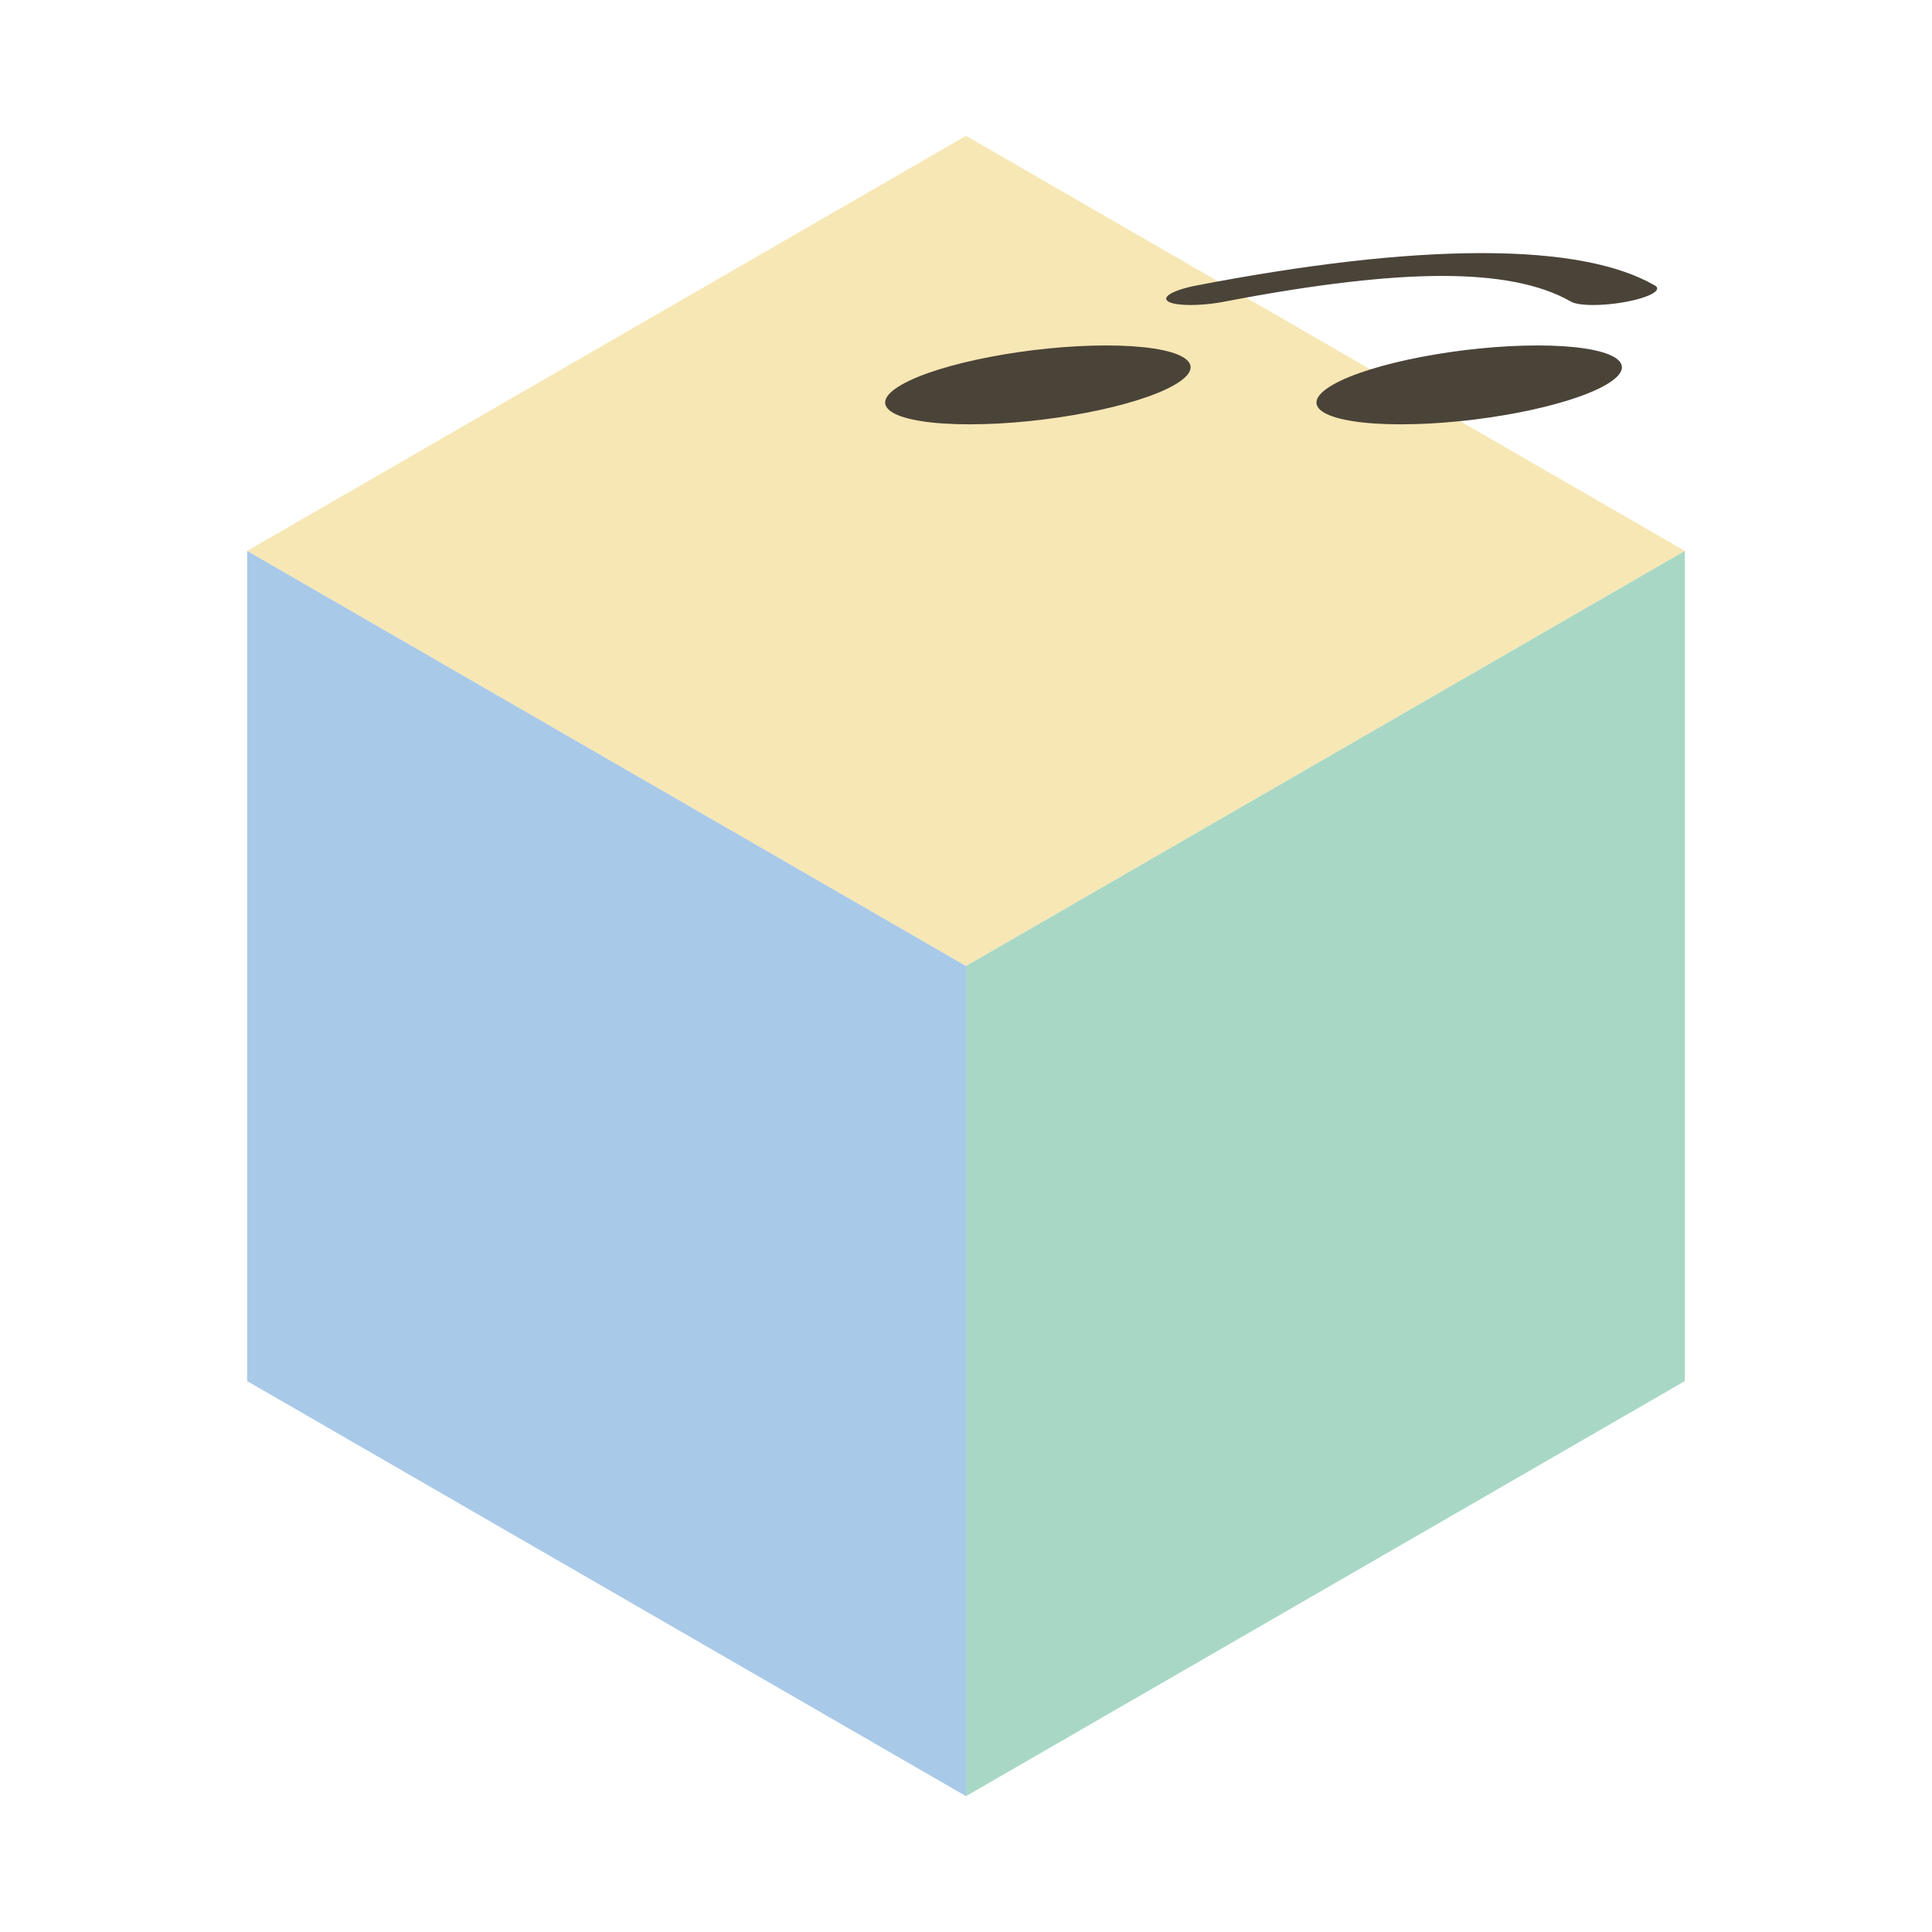
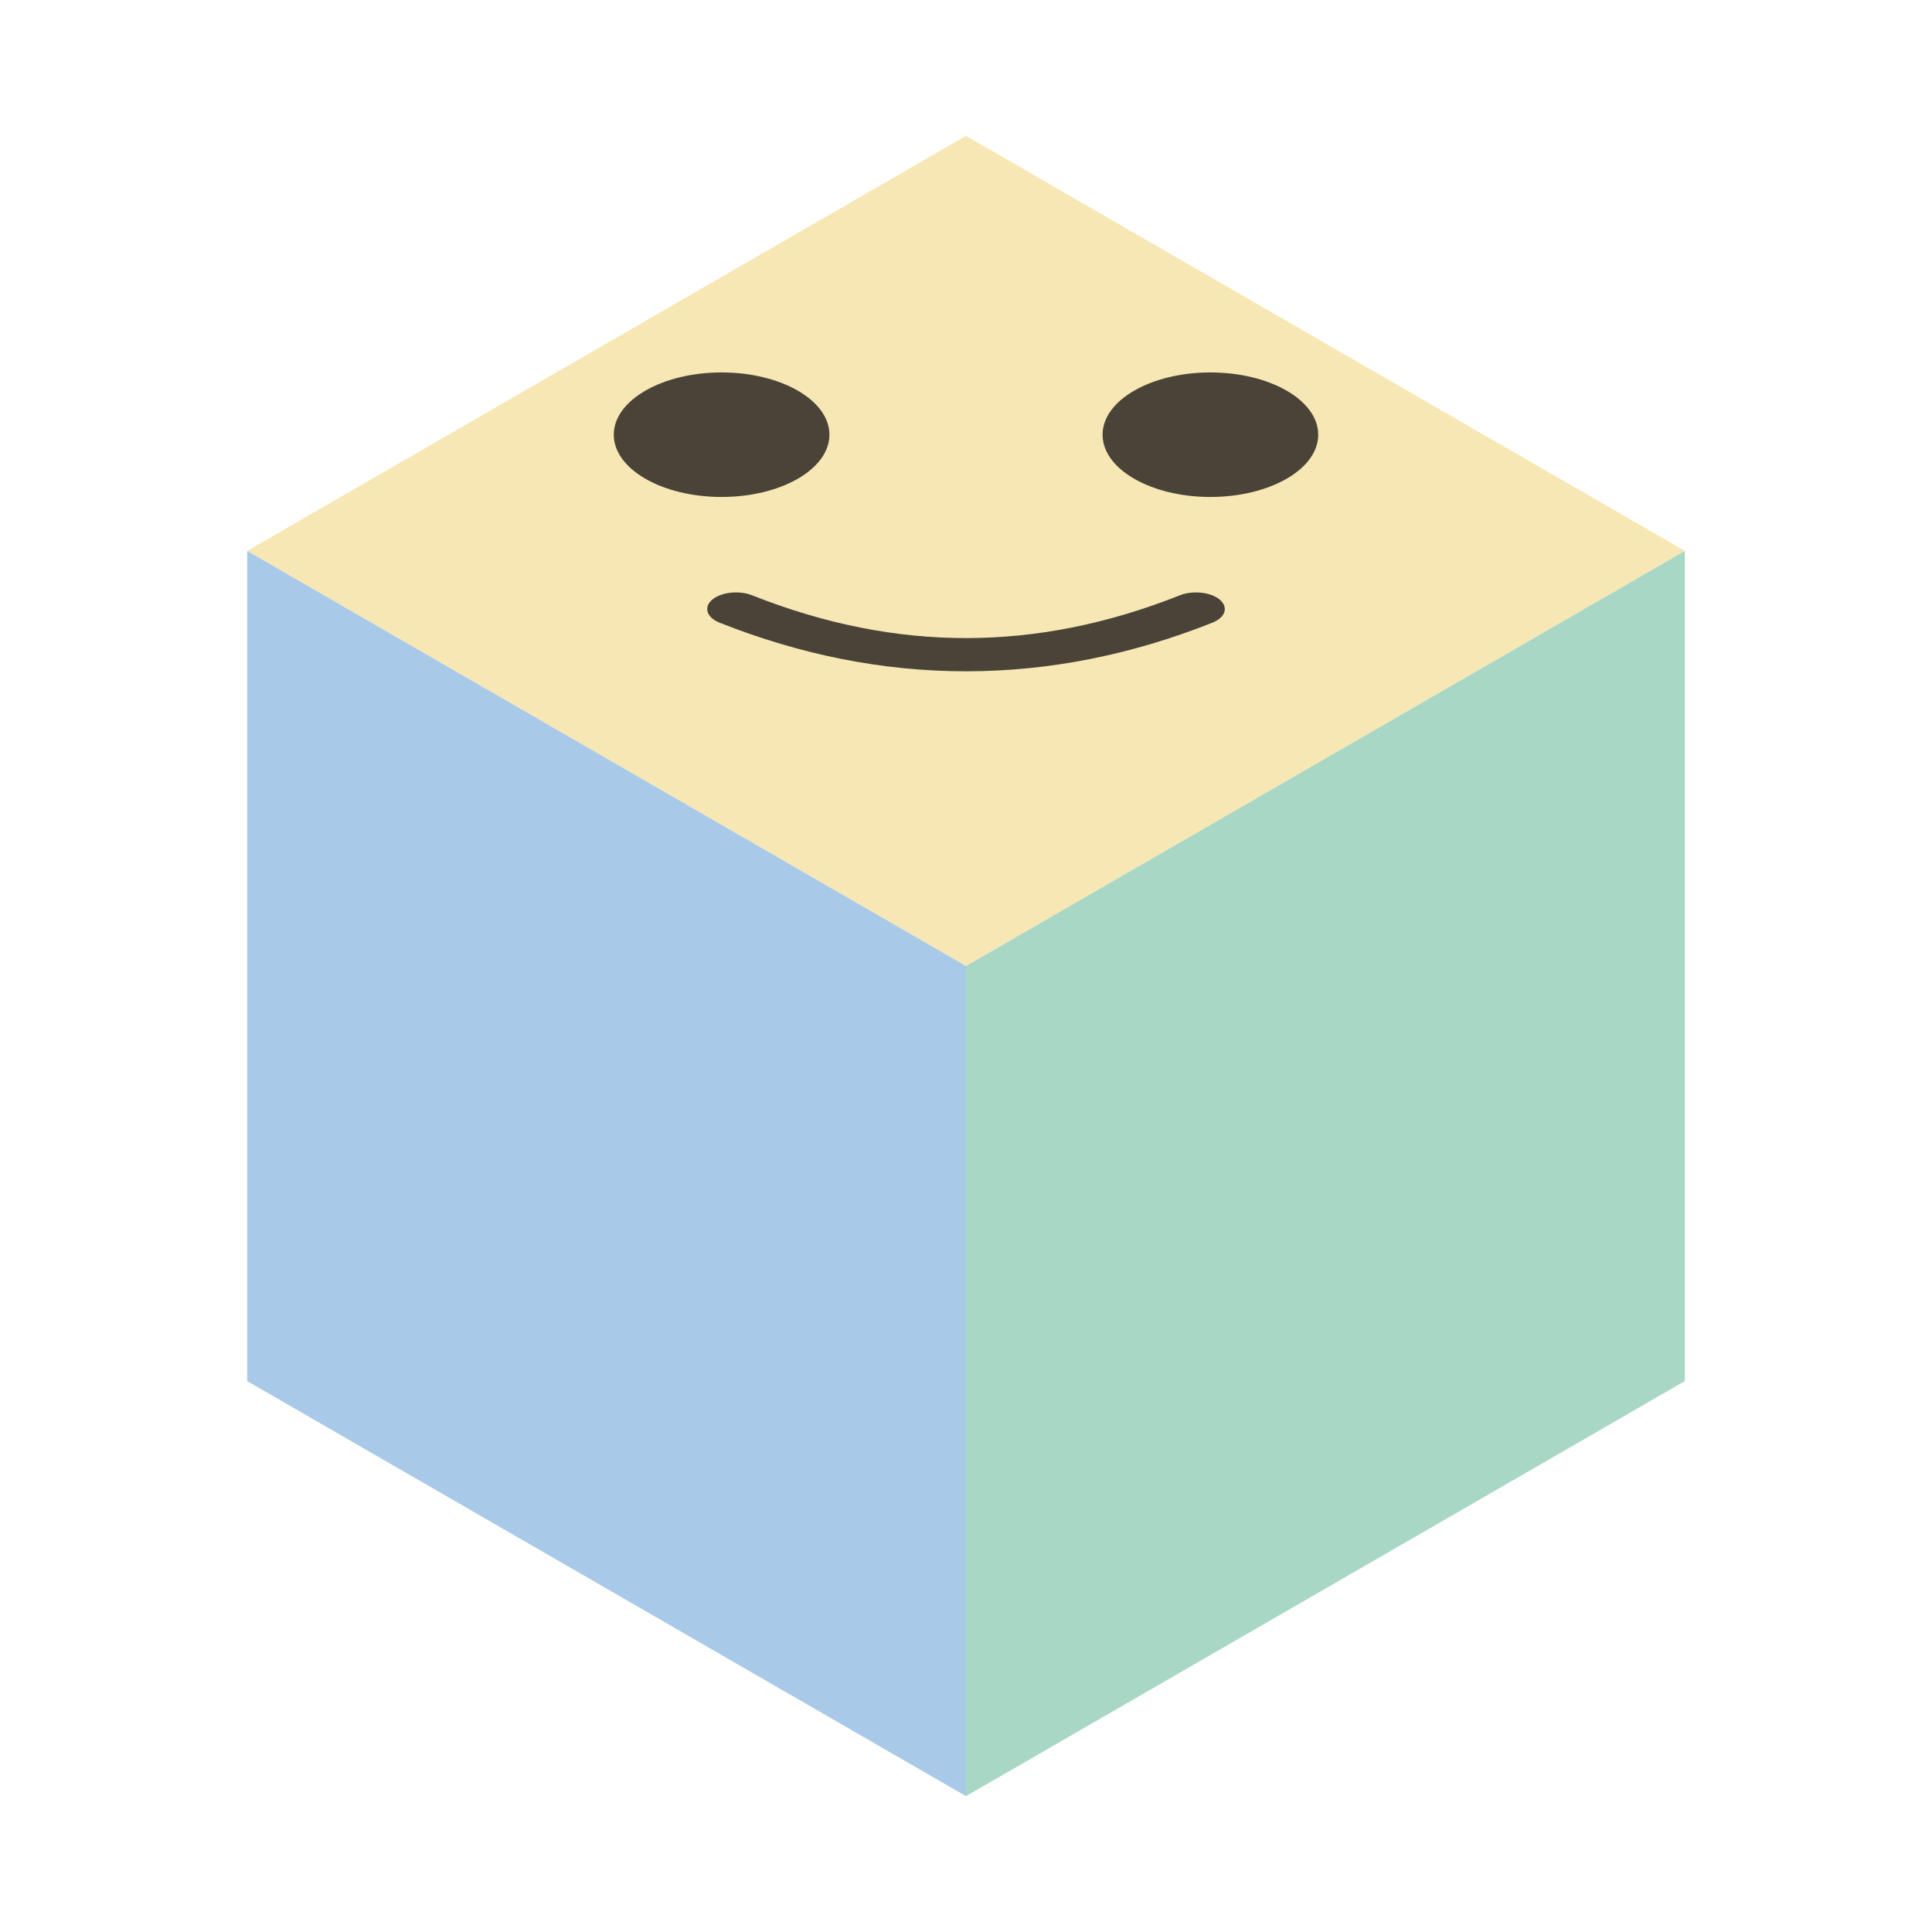
<svg xmlns="http://www.w3.org/2000/svg" width="1024" height="1024" viewBox="0 0 1024 1024">
  <polygon points="512,72 893,292 512,512 131,292" fill="#F7E7B4" />
  <polygon points="893,292 893,732 512,952 512,512" fill="#A8D8C5" />
  <polygon points="131,292 512,512 512,952 131,732" fill="#A9C9E8" />
-   <g transform="matrix(762 0 381 -220 131 292)">
-     <circle cx="0.35" cy="0.40" r="0.095" fill="#4A4338" />
-     <circle cx="0.65" cy="0.40" r="0.095" fill="#4A4338" />
-     <path d="M 0.36 0.62 Q 0.5 0.76 0.64 0.62" fill="none" stroke="#4A4338" stroke-width="0.055" stroke-linecap="round" />
+   <g transform="matrix(381 0 0 -220 512 292)">
+     <circle cx="-0.34" cy="0.28" r="0.15" fill="#4A4338" />
+     <circle cx="0.34" cy="0.28" r="0.15" fill="#4A4338" />
+     <path d="M -0.32 -0.14 Q 0 -0.36 0.32 -0.14" fill="none" stroke="#4A4338" stroke-width="0.08" stroke-linecap="round" />
  </g>
</svg>
